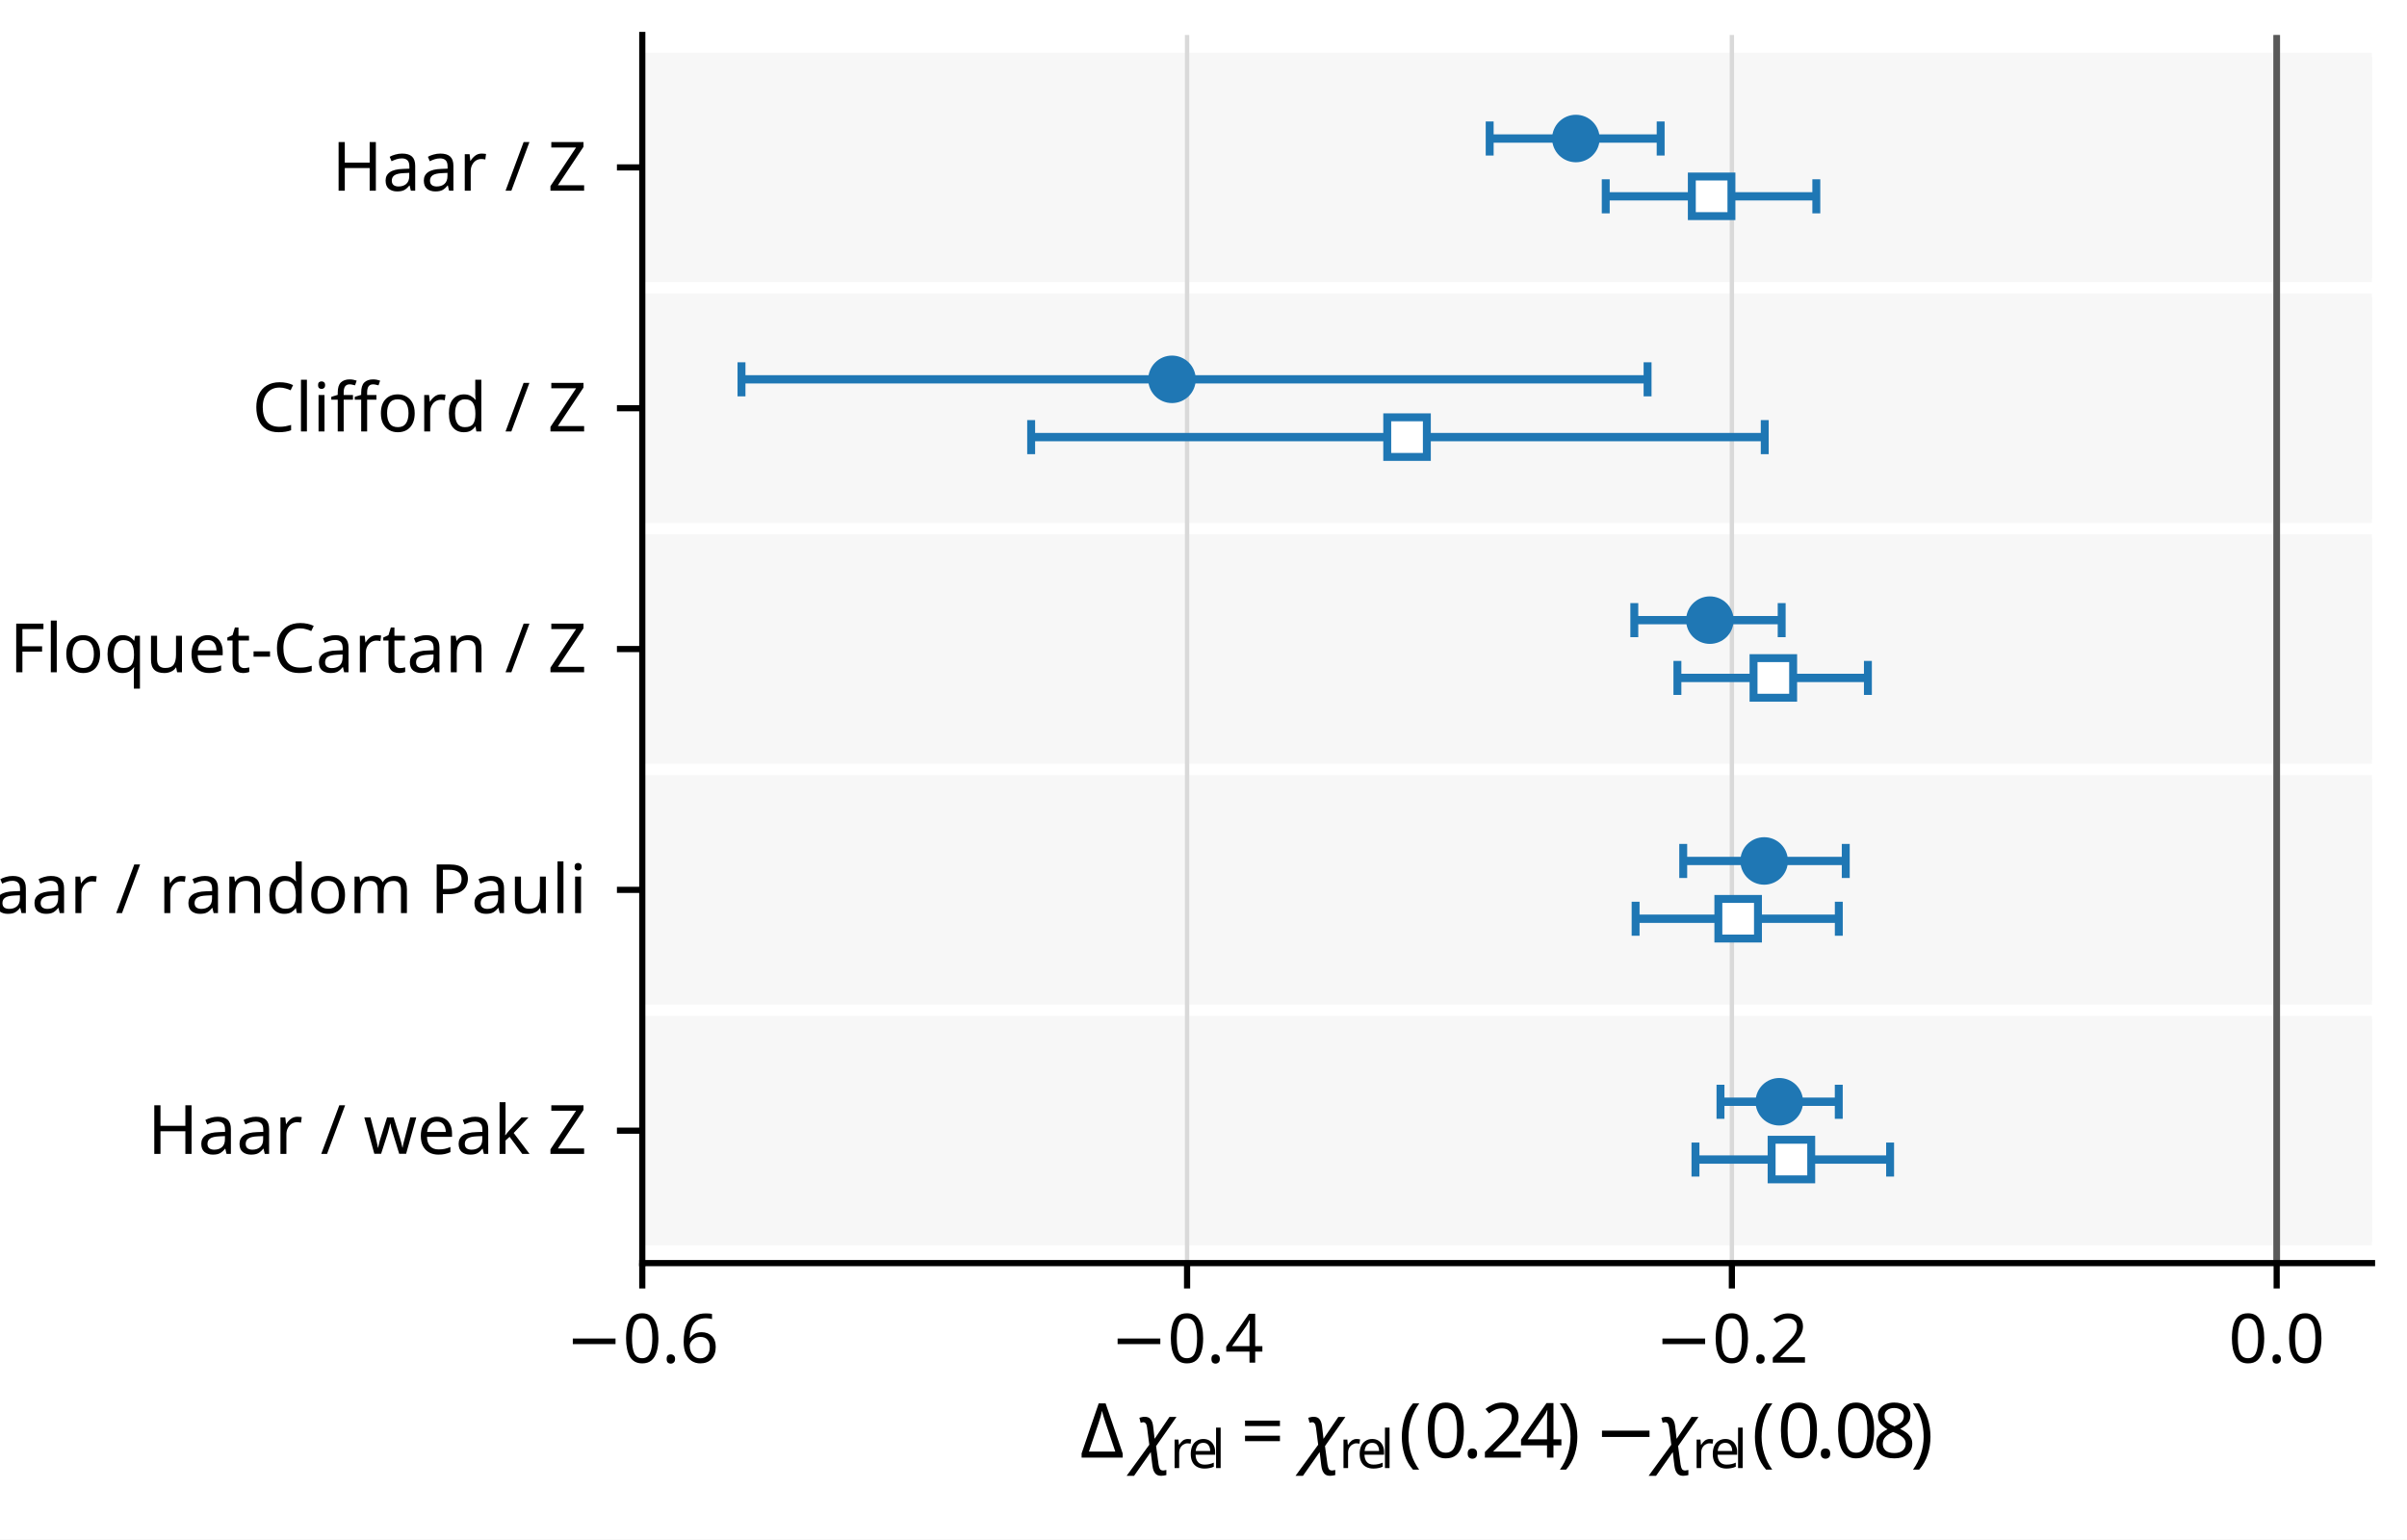
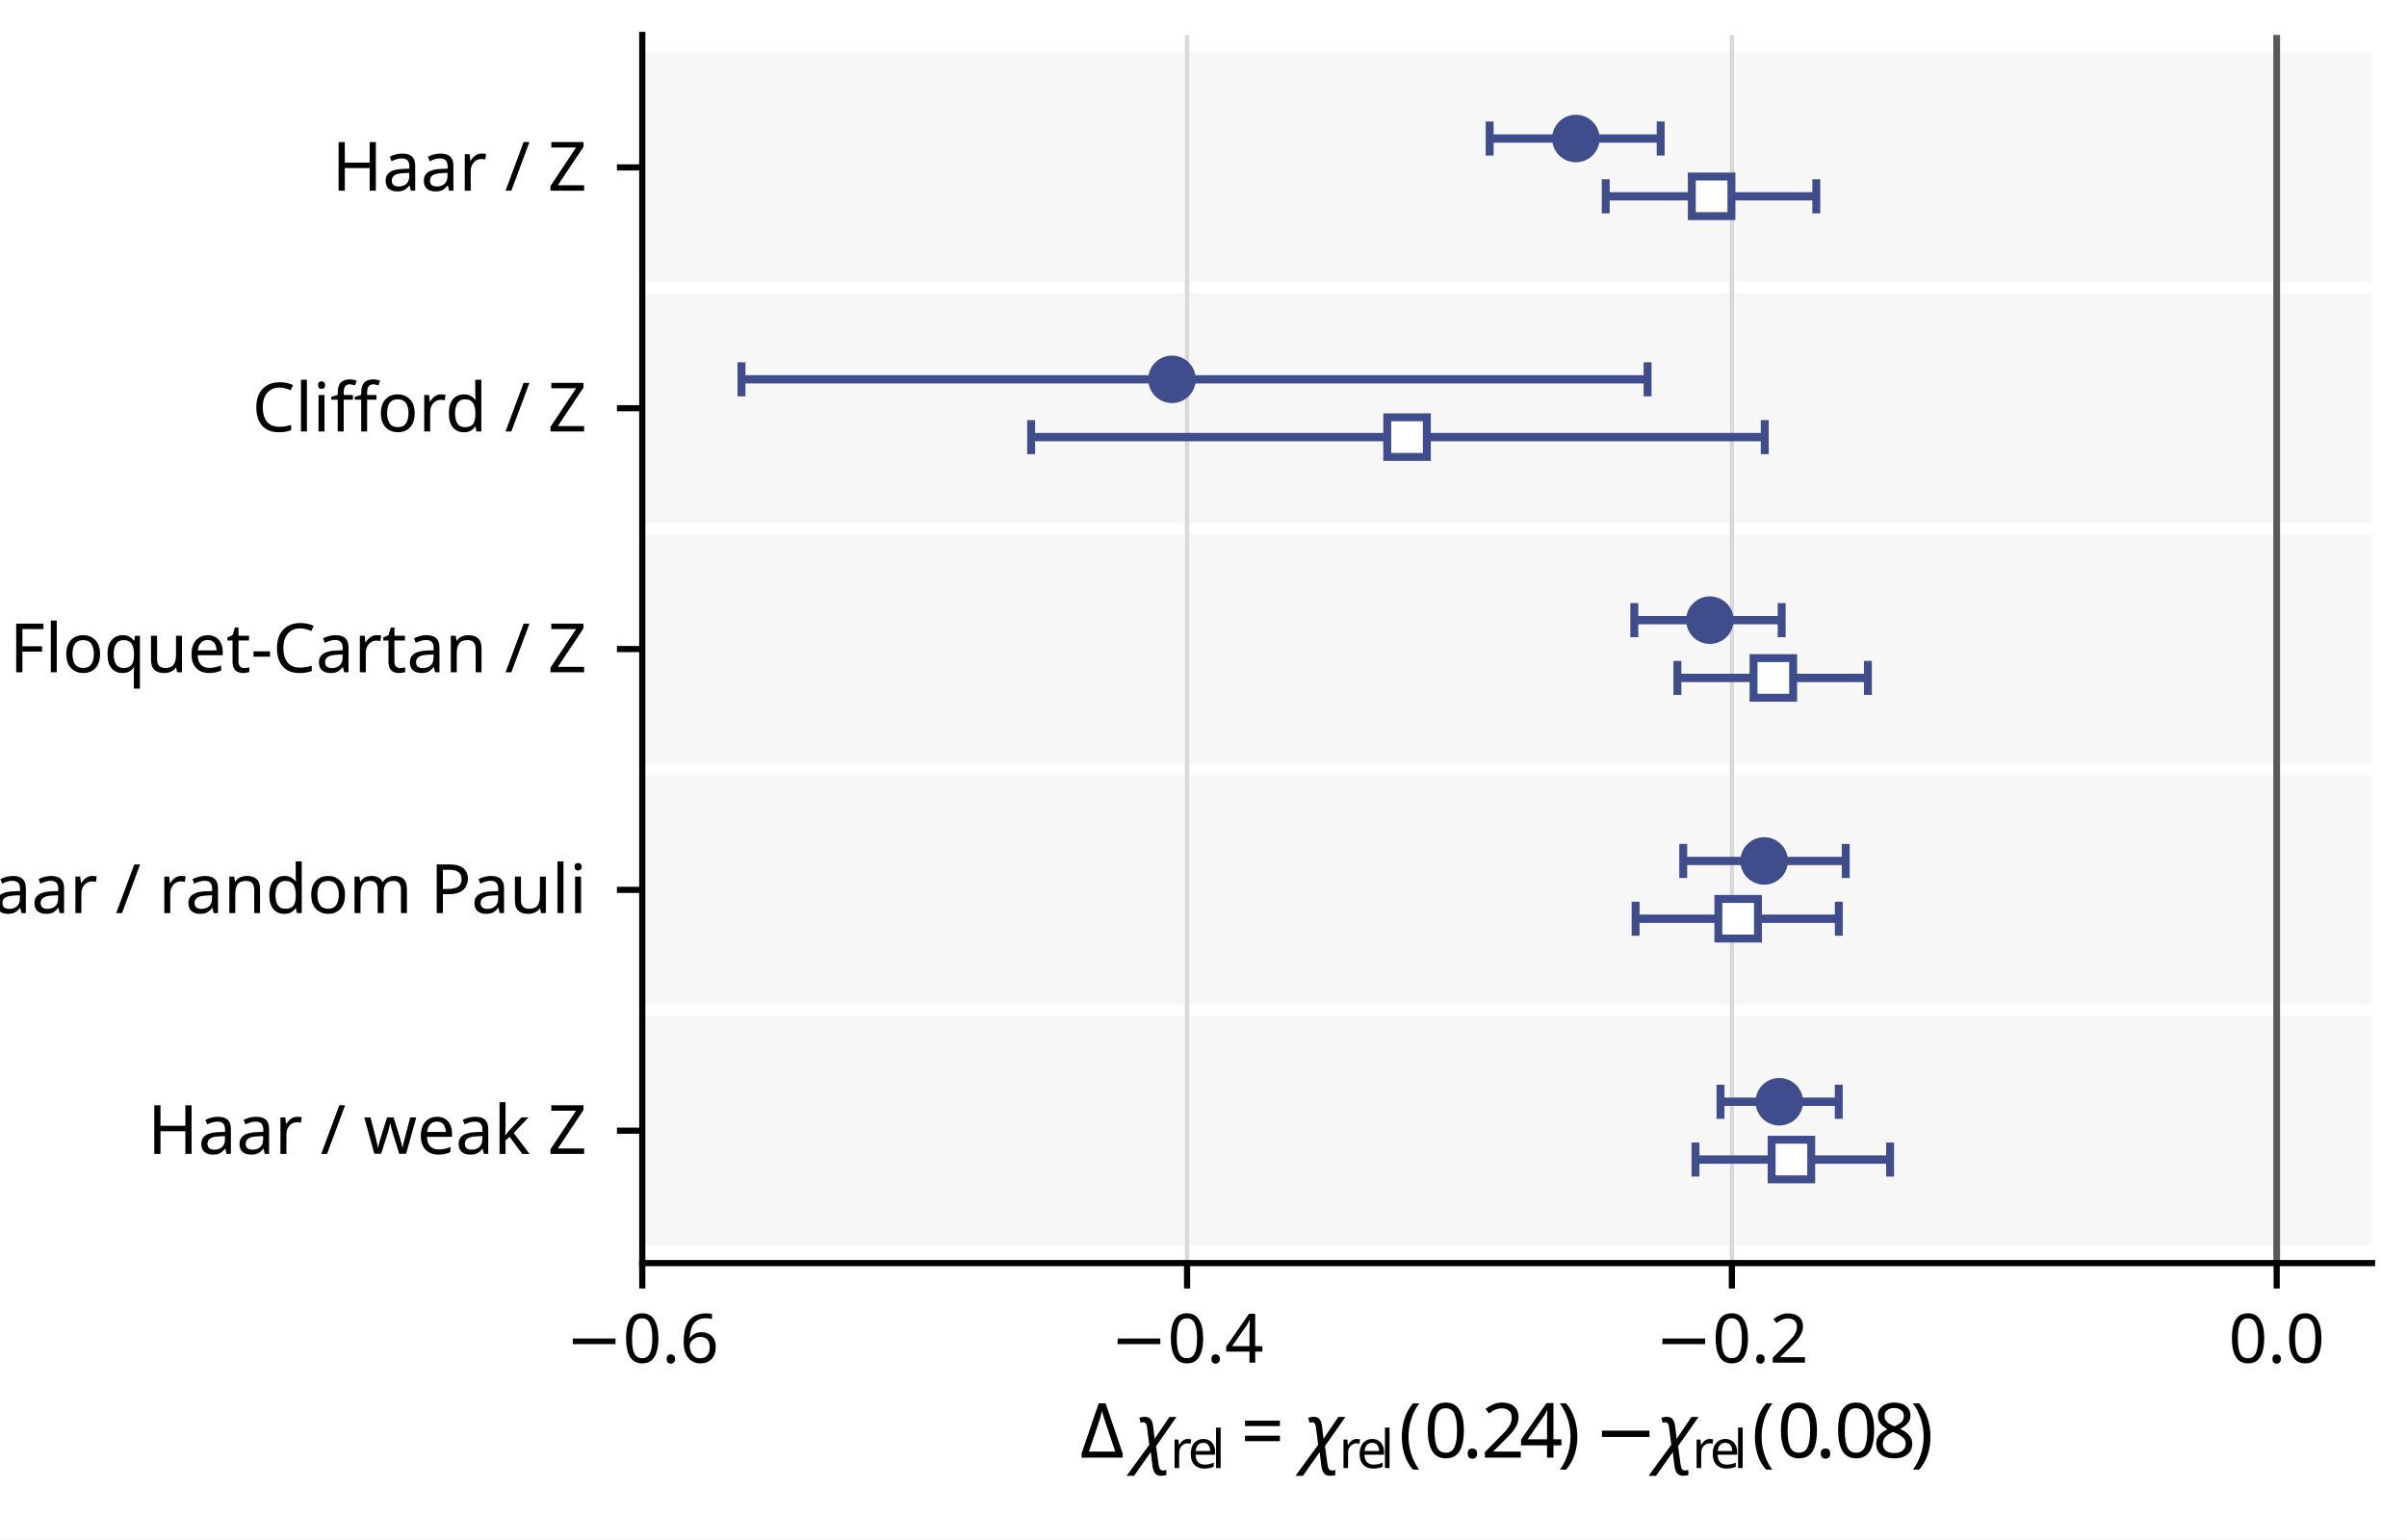
<svg xmlns="http://www.w3.org/2000/svg" xmlns:xlink="http://www.w3.org/1999/xlink" width="303.84pt" height="194.4pt" viewBox="0 0 303.84 194.4" version="1.1">
  <defs>
    <style type="text/css">*{stroke-linejoin: round; stroke-linecap: butt}</style>
  </defs>
  <g id="figure_1">
    <g id="patch_1">
      <path d="M 0 194.4  L 303.84 194.4  L 303.84 0  L 0 0  z " style="fill: #ffffff" />
    </g>
    <g id="axes_1">
      <g id="patch_2">
        <path d="M 81.076 159.493  L 299.424 159.493  L 299.424 4.416  L 81.076 4.416  z " style="fill: #ffffff" />
      </g>
      <g id="patch_3">
        <path d="M 81.076 35.127  L 299.424 35.127  L 299.424 7.153  L 81.076 7.153  z " clip-path="url(#pa0f27110dd)" style="fill: #f7f7f7; stroke: #f7f7f7; stroke-linejoin: miter" />
      </g>
      <g id="patch_4">
        <path d="M 81.076 65.534  L 299.424 65.534  L 299.424 37.56  L 81.076 37.56  z " clip-path="url(#pa0f27110dd)" style="fill: #f7f7f7; stroke: #f7f7f7; stroke-linejoin: miter" />
      </g>
      <g id="patch_5">
        <path d="M 81.076 95.942  L 299.424 95.942  L 299.424 67.967  L 81.076 67.967  z " clip-path="url(#pa0f27110dd)" style="fill: #f7f7f7; stroke: #f7f7f7; stroke-linejoin: miter" />
      </g>
      <g id="patch_6">
        <path d="M 81.076 126.349  L 299.424 126.349  L 299.424 98.374  L 81.076 98.374  z " clip-path="url(#pa0f27110dd)" style="fill: #f7f7f7; stroke: #f7f7f7; stroke-linejoin: miter" />
      </g>
      <g id="patch_7">
        <path d="M 81.076 156.756  L 299.424 156.756  L 299.424 128.781  L 81.076 128.781  z " clip-path="url(#pa0f27110dd)" style="fill: #f7f7f7; stroke: #f7f7f7; stroke-linejoin: miter" />
      </g>
      <g id="matplotlib.axis_1">
        <g id="xtick_1">
          <g id="line2d_1">
            <path d="M 81.076 159.493  L 81.076 4.416  " clip-path="url(#pa0f27110dd)" style="fill: none; stroke: #d9d9d9; stroke-width: 0.55; stroke-linecap: square" />
          </g>
          <g id="line2d_2">
            <defs>
              <path id="m9db1052b2d" d="M 0 0  L 0 3.2  " style="stroke: #000000; stroke-width: 0.78" />
            </defs>
            <g>
              <use xlink:href="#m9db1052b2d" x="81.076" y="159.493" style="stroke: #000000; stroke-width: 0.78" />
            </g>
          </g>
          <g id="text_1">
            <text style="font-size: 8.6px; font-family: 'STIXGeneral'; text-anchor: middle" x="81.076" y="172.066" transform="rotate(-0 81.076 172.0663)">−0.6</text>
          </g>
        </g>
        <g id="xtick_2">
          <g id="line2d_3">
            <path d="M 149.847 159.493  L 149.847 4.416  " clip-path="url(#pa0f27110dd)" style="fill: none; stroke: #d9d9d9; stroke-width: 0.55; stroke-linecap: square" />
          </g>
          <g id="line2d_4">
            <g>
              <use xlink:href="#m9db1052b2d" x="149.847" y="159.493" style="stroke: #000000; stroke-width: 0.78" />
            </g>
          </g>
          <g id="text_2">
            <text style="font-size: 8.6px; font-family: 'STIXGeneral'; text-anchor: middle" x="149.847" y="172.066" transform="rotate(-0 149.847 172.0663)">−0.4</text>
          </g>
        </g>
        <g id="xtick_3">
          <g id="line2d_5">
            <path d="M 218.618 159.493  L 218.618 4.416  " clip-path="url(#pa0f27110dd)" style="fill: none; stroke: #d9d9d9; stroke-width: 0.55; stroke-linecap: square" />
          </g>
          <g id="line2d_6">
            <g>
              <use xlink:href="#m9db1052b2d" x="218.618" y="159.493" style="stroke: #000000; stroke-width: 0.78" />
            </g>
          </g>
          <g id="text_3">
            <text style="font-size: 8.6px; font-family: 'STIXGeneral'; text-anchor: middle" x="218.618" y="172.066" transform="rotate(-0 218.618 172.0663)">−0.2</text>
          </g>
        </g>
        <g id="xtick_4">
          <g id="line2d_7">
            <path d="M 287.389 159.493  L 287.389 4.416  " clip-path="url(#pa0f27110dd)" style="fill: none; stroke: #d9d9d9; stroke-width: 0.55; stroke-linecap: square" />
          </g>
          <g id="line2d_8">
            <g>
              <use xlink:href="#m9db1052b2d" x="287.389" y="159.493" style="stroke: #000000; stroke-width: 0.78" />
            </g>
          </g>
          <g id="text_4">
            <text style="font-size: 8.6px; font-family: 'STIXGeneral'; text-anchor: middle" x="287.389" y="172.066" transform="rotate(-0 287.3891 172.0663)">0.0</text>
          </g>
        </g>
        <g id="text_5">
          <g transform="translate(136.346 184.2893)">
            <text>
              <tspan x="0" y="-0.234" style="font-size: 9.6px; font-family: 'STIXGeneral'">Δ</tspan>
              <tspan x="20.286" y="-0.234" style="font-size: 9.6px; font-family: 'STIXGeneral'">=</tspan>
              <tspan x="40.217" y="-0.234" style="font-size: 9.6px; font-family: 'STIXGeneral'">(</tspan>
              <tspan x="43.422" y="-0.234" style="font-size: 9.6px; font-family: 'STIXGeneral'">0</tspan>
              <tspan x="48.234" y="-0.234" style="font-size: 9.6px; font-family: 'STIXGeneral'">.</tspan>
              <tspan x="50.64" y="-0.234" style="font-size: 9.6px; font-family: 'STIXGeneral'">2</tspan>
              <tspan x="55.453" y="-0.234" style="font-size: 9.6px; font-family: 'STIXGeneral'">4</tspan>
              <tspan x="60.265" y="-0.234" style="font-size: 9.6px; font-family: 'STIXGeneral'">)</tspan>
              <tspan x="64.86" y="-0.234" style="font-size: 9.6px; font-family: 'STIXGeneral'">−</tspan>
              <tspan x="84.791" y="-0.234" style="font-size: 9.6px; font-family: 'STIXGeneral'">(</tspan>
              <tspan x="87.996" y="-0.234" style="font-size: 9.6px; font-family: 'STIXGeneral'">0</tspan>
              <tspan x="92.808" y="-0.234" style="font-size: 9.6px; font-family: 'STIXGeneral'">.</tspan>
              <tspan x="95.214" y="-0.234" style="font-size: 9.6px; font-family: 'STIXGeneral'">0</tspan>
              <tspan x="100.027" y="-0.234" style="font-size: 9.6px; font-family: 'STIXGeneral'">8</tspan>
              <tspan x="104.839" y="-0.234" style="font-size: 9.6px; font-family: 'STIXGeneral'">)</tspan>
              <tspan x="6.949" y="-0.234" style="font-style: italic; font-size: 9.6px; font-family: 'STIXGeneral'">χ</tspan>
              <tspan x="28.269" y="-0.234" style="font-style: italic; font-size: 9.6px; font-family: 'STIXGeneral'">χ</tspan>
              <tspan x="72.843" y="-0.234" style="font-style: italic; font-size: 9.6px; font-family: 'STIXGeneral'">χ</tspan>
              <tspan x="11.348" y="1.087" style="font-size: 6.72px; font-family: 'STIXGeneral'">r</tspan>
              <tspan x="13.591" y="1.087" style="font-size: 6.72px; font-family: 'STIXGeneral'">e</tspan>
              <tspan x="16.583" y="1.087" style="font-size: 6.72px; font-family: 'STIXGeneral'">l</tspan>
              <tspan x="32.668" y="1.087" style="font-size: 6.72px; font-family: 'STIXGeneral'">r</tspan>
              <tspan x="34.911" y="1.087" style="font-size: 6.72px; font-family: 'STIXGeneral'">e</tspan>
              <tspan x="37.903" y="1.087" style="font-size: 6.72px; font-family: 'STIXGeneral'">l</tspan>
              <tspan x="77.242" y="1.087" style="font-size: 6.72px; font-family: 'STIXGeneral'">r</tspan>
              <tspan x="79.485" y="1.087" style="font-size: 6.72px; font-family: 'STIXGeneral'">e</tspan>
              <tspan x="82.477" y="1.087" style="font-size: 6.72px; font-family: 'STIXGeneral'">l</tspan>
            </text>
          </g>
        </g>
      </g>
      <g id="matplotlib.axis_2">
        <g id="ytick_1">
          <g id="line2d_9">
            <defs>
              <path id="m0a27769f6e" d="M 0 0  L -3.2 0  " style="stroke: #000000; stroke-width: 0.78" />
            </defs>
            <g>
              <use xlink:href="#m0a27769f6e" x="81.076" y="21.14" style="stroke: #000000; stroke-width: 0.78" />
            </g>
          </g>
          <g id="text_6">
            <text style="font-size: 8.6px; font-family: 'STIXGeneral'; text-anchor: end" x="74.076" y="24.077" transform="rotate(-0 74.076 24.07673)">Haar / Z</text>
          </g>
        </g>
        <g id="ytick_2">
          <g id="line2d_10">
            <g>
              <use xlink:href="#m0a27769f6e" x="81.076" y="51.547" style="stroke: #000000; stroke-width: 0.78" />
            </g>
          </g>
          <g id="text_7">
            <text style="font-size: 8.6px; font-family: 'STIXGeneral'; text-anchor: end" x="74.076" y="54.484" transform="rotate(-0 74.076 54.48394)">Clifford / Z</text>
          </g>
        </g>
        <g id="ytick_3">
          <g id="line2d_11">
            <g>
              <use xlink:href="#m0a27769f6e" x="81.076" y="81.954" style="stroke: #000000; stroke-width: 0.78" />
            </g>
          </g>
          <g id="text_8">
            <text style="font-size: 8.6px; font-family: 'STIXGeneral'; text-anchor: end" x="74.076" y="84.891" transform="rotate(-0 74.076 84.89114)">Floquet-Cartan / Z</text>
          </g>
        </g>
        <g id="ytick_4">
          <g id="line2d_12">
            <g>
              <use xlink:href="#m0a27769f6e" x="81.076" y="112.362" style="stroke: #000000; stroke-width: 0.78" />
            </g>
          </g>
          <g id="text_9">
            <text style="font-size: 8.6px; font-family: 'STIXGeneral'; text-anchor: end" x="74.076" y="115.298" transform="rotate(-0 74.076 115.2983)">Haar / random Pauli</text>
          </g>
        </g>
        <g id="ytick_5">
          <g id="line2d_13">
            <g>
              <use xlink:href="#m0a27769f6e" x="81.076" y="142.769" style="stroke: #000000; stroke-width: 0.78" />
            </g>
          </g>
          <g id="text_10">
            <text style="font-size: 8.6px; font-family: 'STIXGeneral'; text-anchor: end" x="74.076" y="145.706" transform="rotate(-0 74.076 145.7056)">Haar / weak Z</text>
          </g>
        </g>
      </g>
      <g id="line2d_14">
        <path d="M 287.389 159.493  L 287.389 4.416  " clip-path="url(#pa0f27110dd)" style="fill: none; stroke: #595959; stroke-width: 0.85; stroke-linecap: square" />
      </g>
      <g id="patch_8">
        <path d="M 81.076 159.493  L 81.076 4.416  " style="fill: none; stroke: #000000; stroke-width: 0.78; stroke-linejoin: miter; stroke-linecap: square" />
      </g>
      <g id="patch_9">
        <path d="M 81.076 159.493  L 299.424 159.493  " style="fill: none; stroke: #000000; stroke-width: 0.78; stroke-linejoin: miter; stroke-linecap: square" />
      </g>
      <g id="LineCollection_1">
-         <path d="M 188.044 17.491  L 209.628 17.491  " clip-path="url(#pa0f27110dd)" style="fill: none; stroke: #1f77b4; stroke-width: 1.05" />
-         <path d="M 93.6 47.898  L 207.976 47.898  " clip-path="url(#pa0f27110dd)" style="fill: none; stroke: #1f77b4; stroke-width: 1.05" />
-         <path d="M 206.301 78.306  L 224.904 78.306  " clip-path="url(#pa0f27110dd)" style="fill: none; stroke: #1f77b4; stroke-width: 1.05" />
-         <path d="M 212.476 108.713  L 232.993 108.713  " clip-path="url(#pa0f27110dd)" style="fill: none; stroke: #1f77b4; stroke-width: 1.05" />
-         <path d="M 217.181 139.12  L 232.111 139.12  " clip-path="url(#pa0f27110dd)" style="fill: none; stroke: #1f77b4; stroke-width: 1.05" />
+         <path d="M 188.044 17.491  L 209.628 17.491  " clip-path="url(#pa0f27110dd)" style="fill: none; stroke: #3f4d8c; stroke-width: 1.05" />
+         <path d="M 93.6 47.898  L 207.976 47.898  " clip-path="url(#pa0f27110dd)" style="fill: none; stroke: #3f4d8c; stroke-width: 1.05" />
+         <path d="M 206.301 78.306  L 224.904 78.306  " clip-path="url(#pa0f27110dd)" style="fill: none; stroke: #3f4d8c; stroke-width: 1.05" />
+         <path d="M 212.476 108.713  L 232.993 108.713  " clip-path="url(#pa0f27110dd)" style="fill: none; stroke: #3f4d8c; stroke-width: 1.05" />
+         <path d="M 217.181 139.12  L 232.111 139.12  " clip-path="url(#pa0f27110dd)" style="fill: none; stroke: #3f4d8c; stroke-width: 1.05" />
      </g>
      <g id="line2d_15">
        <defs>
-           <path id="m32102c61d5" d="M 0 2.15  L 0 -2.15  " style="stroke: #1f77b4" />
-         </defs>
-         <g clip-path="url(#pa0f27110dd)">
-           <use xlink:href="#m32102c61d5" x="188.044" y="17.491" style="fill: #1f77b4; stroke: #1f77b4" />
-           <use xlink:href="#m32102c61d5" x="93.6" y="47.898" style="fill: #1f77b4; stroke: #1f77b4" />
-           <use xlink:href="#m32102c61d5" x="206.301" y="78.306" style="fill: #1f77b4; stroke: #1f77b4" />
-           <use xlink:href="#m32102c61d5" x="212.476" y="108.713" style="fill: #1f77b4; stroke: #1f77b4" />
-           <use xlink:href="#m32102c61d5" x="217.181" y="139.12" style="fill: #1f77b4; stroke: #1f77b4" />
+           <path id="md0e1829d1f" d="M 0 2.15  L 0 -2.15  " style="stroke: #3f4d8c" />
+         </defs>
+         <g clip-path="url(#pa0f27110dd)">
+           <use xlink:href="#md0e1829d1f" x="188.044" y="17.491" style="fill: #3f4d8c; stroke: #3f4d8c" />
+           <use xlink:href="#md0e1829d1f" x="93.6" y="47.898" style="fill: #3f4d8c; stroke: #3f4d8c" />
+           <use xlink:href="#md0e1829d1f" x="206.301" y="78.306" style="fill: #3f4d8c; stroke: #3f4d8c" />
+           <use xlink:href="#md0e1829d1f" x="212.476" y="108.713" style="fill: #3f4d8c; stroke: #3f4d8c" />
+           <use xlink:href="#md0e1829d1f" x="217.181" y="139.12" style="fill: #3f4d8c; stroke: #3f4d8c" />
        </g>
      </g>
      <g id="line2d_16">
        <g clip-path="url(#pa0f27110dd)">
-           <use xlink:href="#m32102c61d5" x="209.628" y="17.491" style="fill: #1f77b4; stroke: #1f77b4" />
-           <use xlink:href="#m32102c61d5" x="207.976" y="47.898" style="fill: #1f77b4; stroke: #1f77b4" />
-           <use xlink:href="#m32102c61d5" x="224.904" y="78.306" style="fill: #1f77b4; stroke: #1f77b4" />
-           <use xlink:href="#m32102c61d5" x="232.993" y="108.713" style="fill: #1f77b4; stroke: #1f77b4" />
-           <use xlink:href="#m32102c61d5" x="232.111" y="139.12" style="fill: #1f77b4; stroke: #1f77b4" />
+           <use xlink:href="#md0e1829d1f" x="209.628" y="17.491" style="fill: #3f4d8c; stroke: #3f4d8c" />
+           <use xlink:href="#md0e1829d1f" x="207.976" y="47.898" style="fill: #3f4d8c; stroke: #3f4d8c" />
+           <use xlink:href="#md0e1829d1f" x="224.904" y="78.306" style="fill: #3f4d8c; stroke: #3f4d8c" />
+           <use xlink:href="#md0e1829d1f" x="232.993" y="108.713" style="fill: #3f4d8c; stroke: #3f4d8c" />
+           <use xlink:href="#md0e1829d1f" x="232.111" y="139.12" style="fill: #3f4d8c; stroke: #3f4d8c" />
        </g>
      </g>
      <g id="LineCollection_2">
-         <path d="M 202.695 24.789  L 229.277 24.789  " clip-path="url(#pa0f27110dd)" style="fill: none; stroke: #1f77b4; stroke-width: 1.05" />
-         <path d="M 130.165 55.196  L 222.767 55.196  " clip-path="url(#pa0f27110dd)" style="fill: none; stroke: #1f77b4; stroke-width: 1.05" />
-         <path d="M 211.742 85.603  L 235.789 85.603  " clip-path="url(#pa0f27110dd)" style="fill: none; stroke: #1f77b4; stroke-width: 1.05" />
-         <path d="M 206.465 116.01  L 232.116 116.01  " clip-path="url(#pa0f27110dd)" style="fill: none; stroke: #1f77b4; stroke-width: 1.05" />
-         <path d="M 214.023 146.418  L 238.592 146.418  " clip-path="url(#pa0f27110dd)" style="fill: none; stroke: #1f77b4; stroke-width: 1.05" />
+         <path d="M 202.695 24.789  L 229.277 24.789  " clip-path="url(#pa0f27110dd)" style="fill: none; stroke: #3f4d8c; stroke-width: 1.05" />
+         <path d="M 130.165 55.196  L 222.767 55.196  " clip-path="url(#pa0f27110dd)" style="fill: none; stroke: #3f4d8c; stroke-width: 1.05" />
+         <path d="M 211.742 85.603  L 235.789 85.603  " clip-path="url(#pa0f27110dd)" style="fill: none; stroke: #3f4d8c; stroke-width: 1.05" />
+         <path d="M 206.465 116.01  L 232.116 116.01  " clip-path="url(#pa0f27110dd)" style="fill: none; stroke: #3f4d8c; stroke-width: 1.05" />
+         <path d="M 214.023 146.418  L 238.592 146.418  " clip-path="url(#pa0f27110dd)" style="fill: none; stroke: #3f4d8c; stroke-width: 1.05" />
      </g>
      <g id="line2d_17">
        <defs>
-           <path id="m85c5b39f07" d="M 0 2.15  L 0 -2.15  " style="stroke: #1f77b4" />
-         </defs>
-         <g clip-path="url(#pa0f27110dd)">
-           <use xlink:href="#m85c5b39f07" x="202.695" y="24.789" style="fill: #ff7f0e; stroke: #1f77b4" />
-           <use xlink:href="#m85c5b39f07" x="130.165" y="55.196" style="fill: #ff7f0e; stroke: #1f77b4" />
-           <use xlink:href="#m85c5b39f07" x="211.742" y="85.603" style="fill: #ff7f0e; stroke: #1f77b4" />
-           <use xlink:href="#m85c5b39f07" x="206.465" y="116.01" style="fill: #ff7f0e; stroke: #1f77b4" />
-           <use xlink:href="#m85c5b39f07" x="214.023" y="146.418" style="fill: #ff7f0e; stroke: #1f77b4" />
+           <path id="ma0d3e3e678" d="M 0 2.15  L 0 -2.15  " style="stroke: #3f4d8c" />
+         </defs>
+         <g clip-path="url(#pa0f27110dd)">
+           <use xlink:href="#ma0d3e3e678" x="202.695" y="24.789" style="fill: #477568; stroke: #3f4d8c" />
+           <use xlink:href="#ma0d3e3e678" x="130.165" y="55.196" style="fill: #477568; stroke: #3f4d8c" />
+           <use xlink:href="#ma0d3e3e678" x="211.742" y="85.603" style="fill: #477568; stroke: #3f4d8c" />
+           <use xlink:href="#ma0d3e3e678" x="206.465" y="116.01" style="fill: #477568; stroke: #3f4d8c" />
+           <use xlink:href="#ma0d3e3e678" x="214.023" y="146.418" style="fill: #477568; stroke: #3f4d8c" />
        </g>
      </g>
      <g id="line2d_18">
        <g clip-path="url(#pa0f27110dd)">
-           <use xlink:href="#m85c5b39f07" x="229.277" y="24.789" style="fill: #ff7f0e; stroke: #1f77b4" />
-           <use xlink:href="#m85c5b39f07" x="222.767" y="55.196" style="fill: #ff7f0e; stroke: #1f77b4" />
-           <use xlink:href="#m85c5b39f07" x="235.789" y="85.603" style="fill: #ff7f0e; stroke: #1f77b4" />
-           <use xlink:href="#m85c5b39f07" x="232.116" y="116.01" style="fill: #ff7f0e; stroke: #1f77b4" />
-           <use xlink:href="#m85c5b39f07" x="238.592" y="146.418" style="fill: #ff7f0e; stroke: #1f77b4" />
+           <use xlink:href="#ma0d3e3e678" x="229.277" y="24.789" style="fill: #477568; stroke: #3f4d8c" />
+           <use xlink:href="#ma0d3e3e678" x="222.767" y="55.196" style="fill: #477568; stroke: #3f4d8c" />
+           <use xlink:href="#ma0d3e3e678" x="235.789" y="85.603" style="fill: #477568; stroke: #3f4d8c" />
+           <use xlink:href="#ma0d3e3e678" x="232.116" y="116.01" style="fill: #477568; stroke: #3f4d8c" />
+           <use xlink:href="#ma0d3e3e678" x="238.592" y="146.418" style="fill: #477568; stroke: #3f4d8c" />
        </g>
      </g>
      <g id="line2d_19">
        <defs>
-           <path id="m0c43afe799" d="M 0 2.5  C 0.663 2.5 1.299 2.237 1.768 1.768  C 2.237 1.299 2.5 0.663 2.5 0  C 2.5 -0.663 2.237 -1.299 1.768 -1.768  C 1.299 -2.237 0.663 -2.5 0 -2.5  C -0.663 -2.5 -1.299 -2.237 -1.768 -1.768  C -2.237 -1.299 -2.5 -0.663 -2.5 0  C -2.5 0.663 -2.237 1.299 -1.768 1.768  C -1.299 2.237 -0.663 2.5 0 2.5  z " style="stroke: #1f77b4" />
-         </defs>
-         <g clip-path="url(#pa0f27110dd)">
-           <use xlink:href="#m0c43afe799" x="198.927" y="17.491" style="fill: #1f77b4; stroke: #1f77b4" />
-           <use xlink:href="#m0c43afe799" x="147.943" y="47.898" style="fill: #1f77b4; stroke: #1f77b4" />
-           <use xlink:href="#m0c43afe799" x="215.839" y="78.306" style="fill: #1f77b4; stroke: #1f77b4" />
-           <use xlink:href="#m0c43afe799" x="222.691" y="108.713" style="fill: #1f77b4; stroke: #1f77b4" />
-           <use xlink:href="#m0c43afe799" x="224.605" y="139.12" style="fill: #1f77b4; stroke: #1f77b4" />
+           <path id="mbf9edbdd3d" d="M 0 2.5  C 0.663 2.5 1.299 2.237 1.768 1.768  C 2.237 1.299 2.5 0.663 2.5 0  C 2.5 -0.663 2.237 -1.299 1.768 -1.768  C 1.299 -2.237 0.663 -2.5 0 -2.5  C -0.663 -2.5 -1.299 -2.237 -1.768 -1.768  C -2.237 -1.299 -2.5 -0.663 -2.5 0  C -2.5 0.663 -2.237 1.299 -1.768 1.768  C -1.299 2.237 -0.663 2.5 0 2.5  z " style="stroke: #3f4d8c" />
+         </defs>
+         <g clip-path="url(#pa0f27110dd)">
+           <use xlink:href="#mbf9edbdd3d" x="198.927" y="17.491" style="fill: #3f4d8c; stroke: #3f4d8c" />
+           <use xlink:href="#mbf9edbdd3d" x="147.943" y="47.898" style="fill: #3f4d8c; stroke: #3f4d8c" />
+           <use xlink:href="#mbf9edbdd3d" x="215.839" y="78.306" style="fill: #3f4d8c; stroke: #3f4d8c" />
+           <use xlink:href="#mbf9edbdd3d" x="222.691" y="108.713" style="fill: #3f4d8c; stroke: #3f4d8c" />
+           <use xlink:href="#mbf9edbdd3d" x="224.605" y="139.12" style="fill: #3f4d8c; stroke: #3f4d8c" />
        </g>
      </g>
      <g id="line2d_20">
        <defs>
-           <path id="m27f12dec50" d="M -2.5 2.5  L 2.5 2.5  L 2.5 -2.5  L -2.5 -2.5  z " style="stroke: #1f77b4; stroke-linejoin: miter" />
-         </defs>
-         <g clip-path="url(#pa0f27110dd)">
-           <use xlink:href="#m27f12dec50" x="216.062" y="24.789" style="fill: #ffffff; stroke: #1f77b4; stroke-linejoin: miter" />
-           <use xlink:href="#m27f12dec50" x="177.614" y="55.196" style="fill: #ffffff; stroke: #1f77b4; stroke-linejoin: miter" />
-           <use xlink:href="#m27f12dec50" x="223.852" y="85.603" style="fill: #ffffff; stroke: #1f77b4; stroke-linejoin: miter" />
-           <use xlink:href="#m27f12dec50" x="219.412" y="116.01" style="fill: #ffffff; stroke: #1f77b4; stroke-linejoin: miter" />
-           <use xlink:href="#m27f12dec50" x="226.134" y="146.418" style="fill: #ffffff; stroke: #1f77b4; stroke-linejoin: miter" />
+           <path id="md8e1cc3214" d="M -2.5 2.5  L 2.5 2.5  L 2.5 -2.5  L -2.5 -2.5  z " style="stroke: #3f4d8c; stroke-linejoin: miter" />
+         </defs>
+         <g clip-path="url(#pa0f27110dd)">
+           <use xlink:href="#md8e1cc3214" x="216.062" y="24.789" style="fill: #ffffff; stroke: #3f4d8c; stroke-linejoin: miter" />
+           <use xlink:href="#md8e1cc3214" x="177.614" y="55.196" style="fill: #ffffff; stroke: #3f4d8c; stroke-linejoin: miter" />
+           <use xlink:href="#md8e1cc3214" x="223.852" y="85.603" style="fill: #ffffff; stroke: #3f4d8c; stroke-linejoin: miter" />
+           <use xlink:href="#md8e1cc3214" x="219.412" y="116.01" style="fill: #ffffff; stroke: #3f4d8c; stroke-linejoin: miter" />
+           <use xlink:href="#md8e1cc3214" x="226.134" y="146.418" style="fill: #ffffff; stroke: #3f4d8c; stroke-linejoin: miter" />
        </g>
      </g>
    </g>
  </g>
  <defs>
    <clipPath id="pa0f27110dd">
      <rect x="81.076" y="4.416" width="218.348" height="155.077" />
    </clipPath>
  </defs>
</svg>
